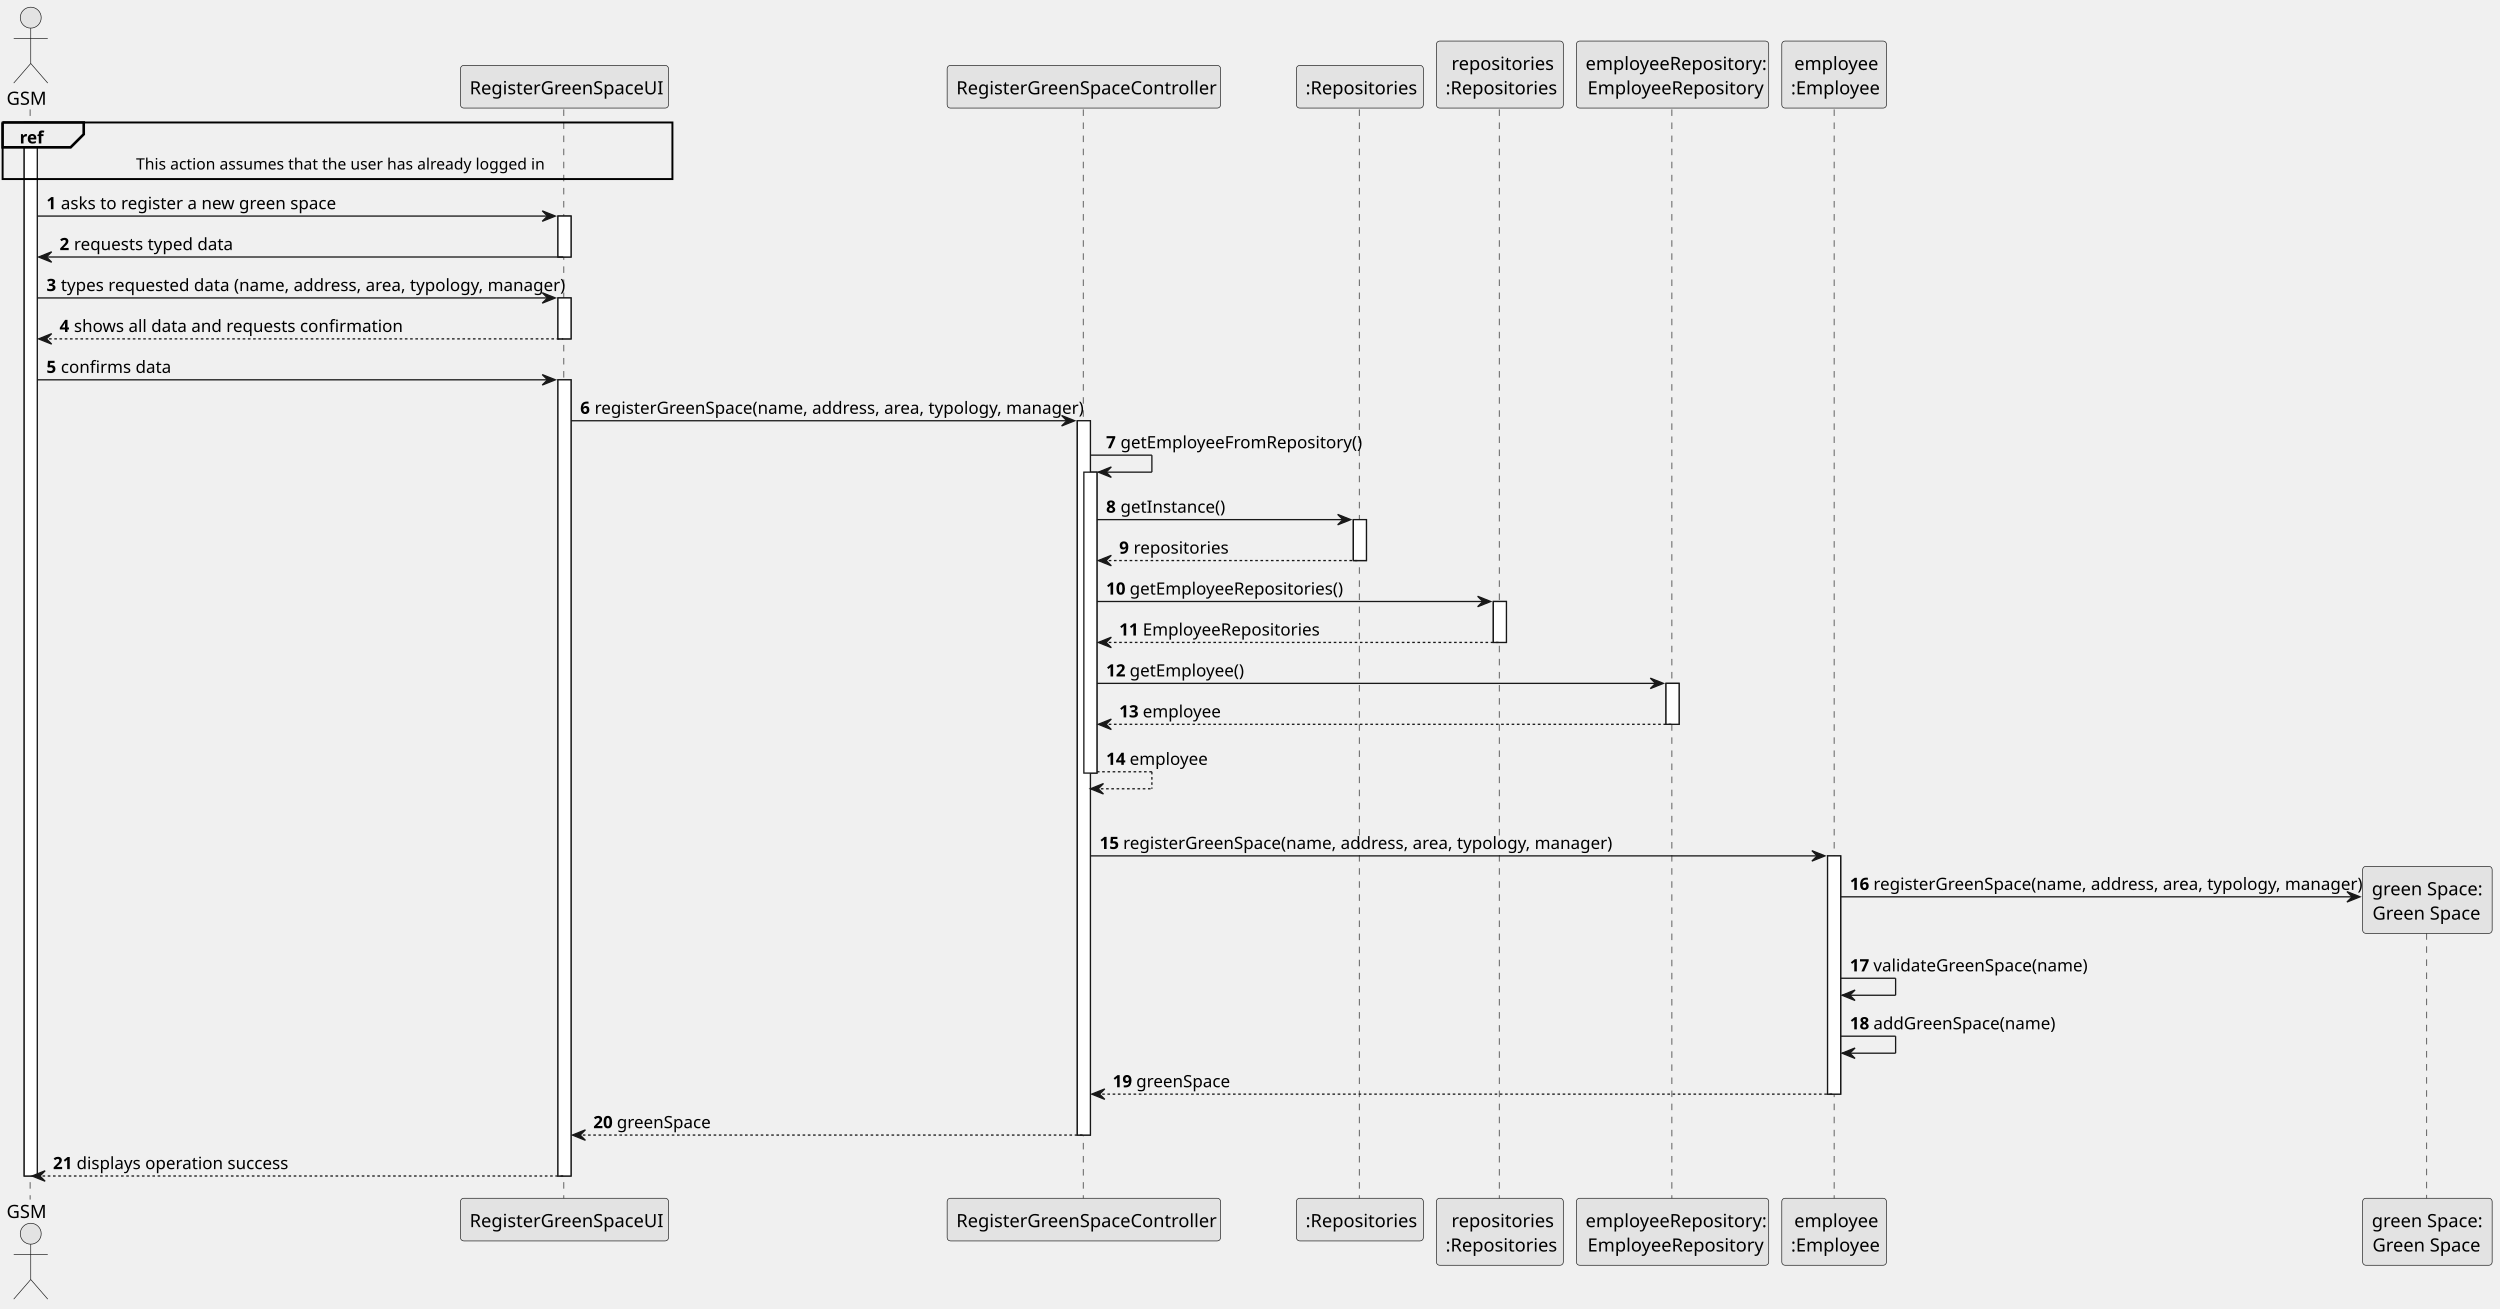
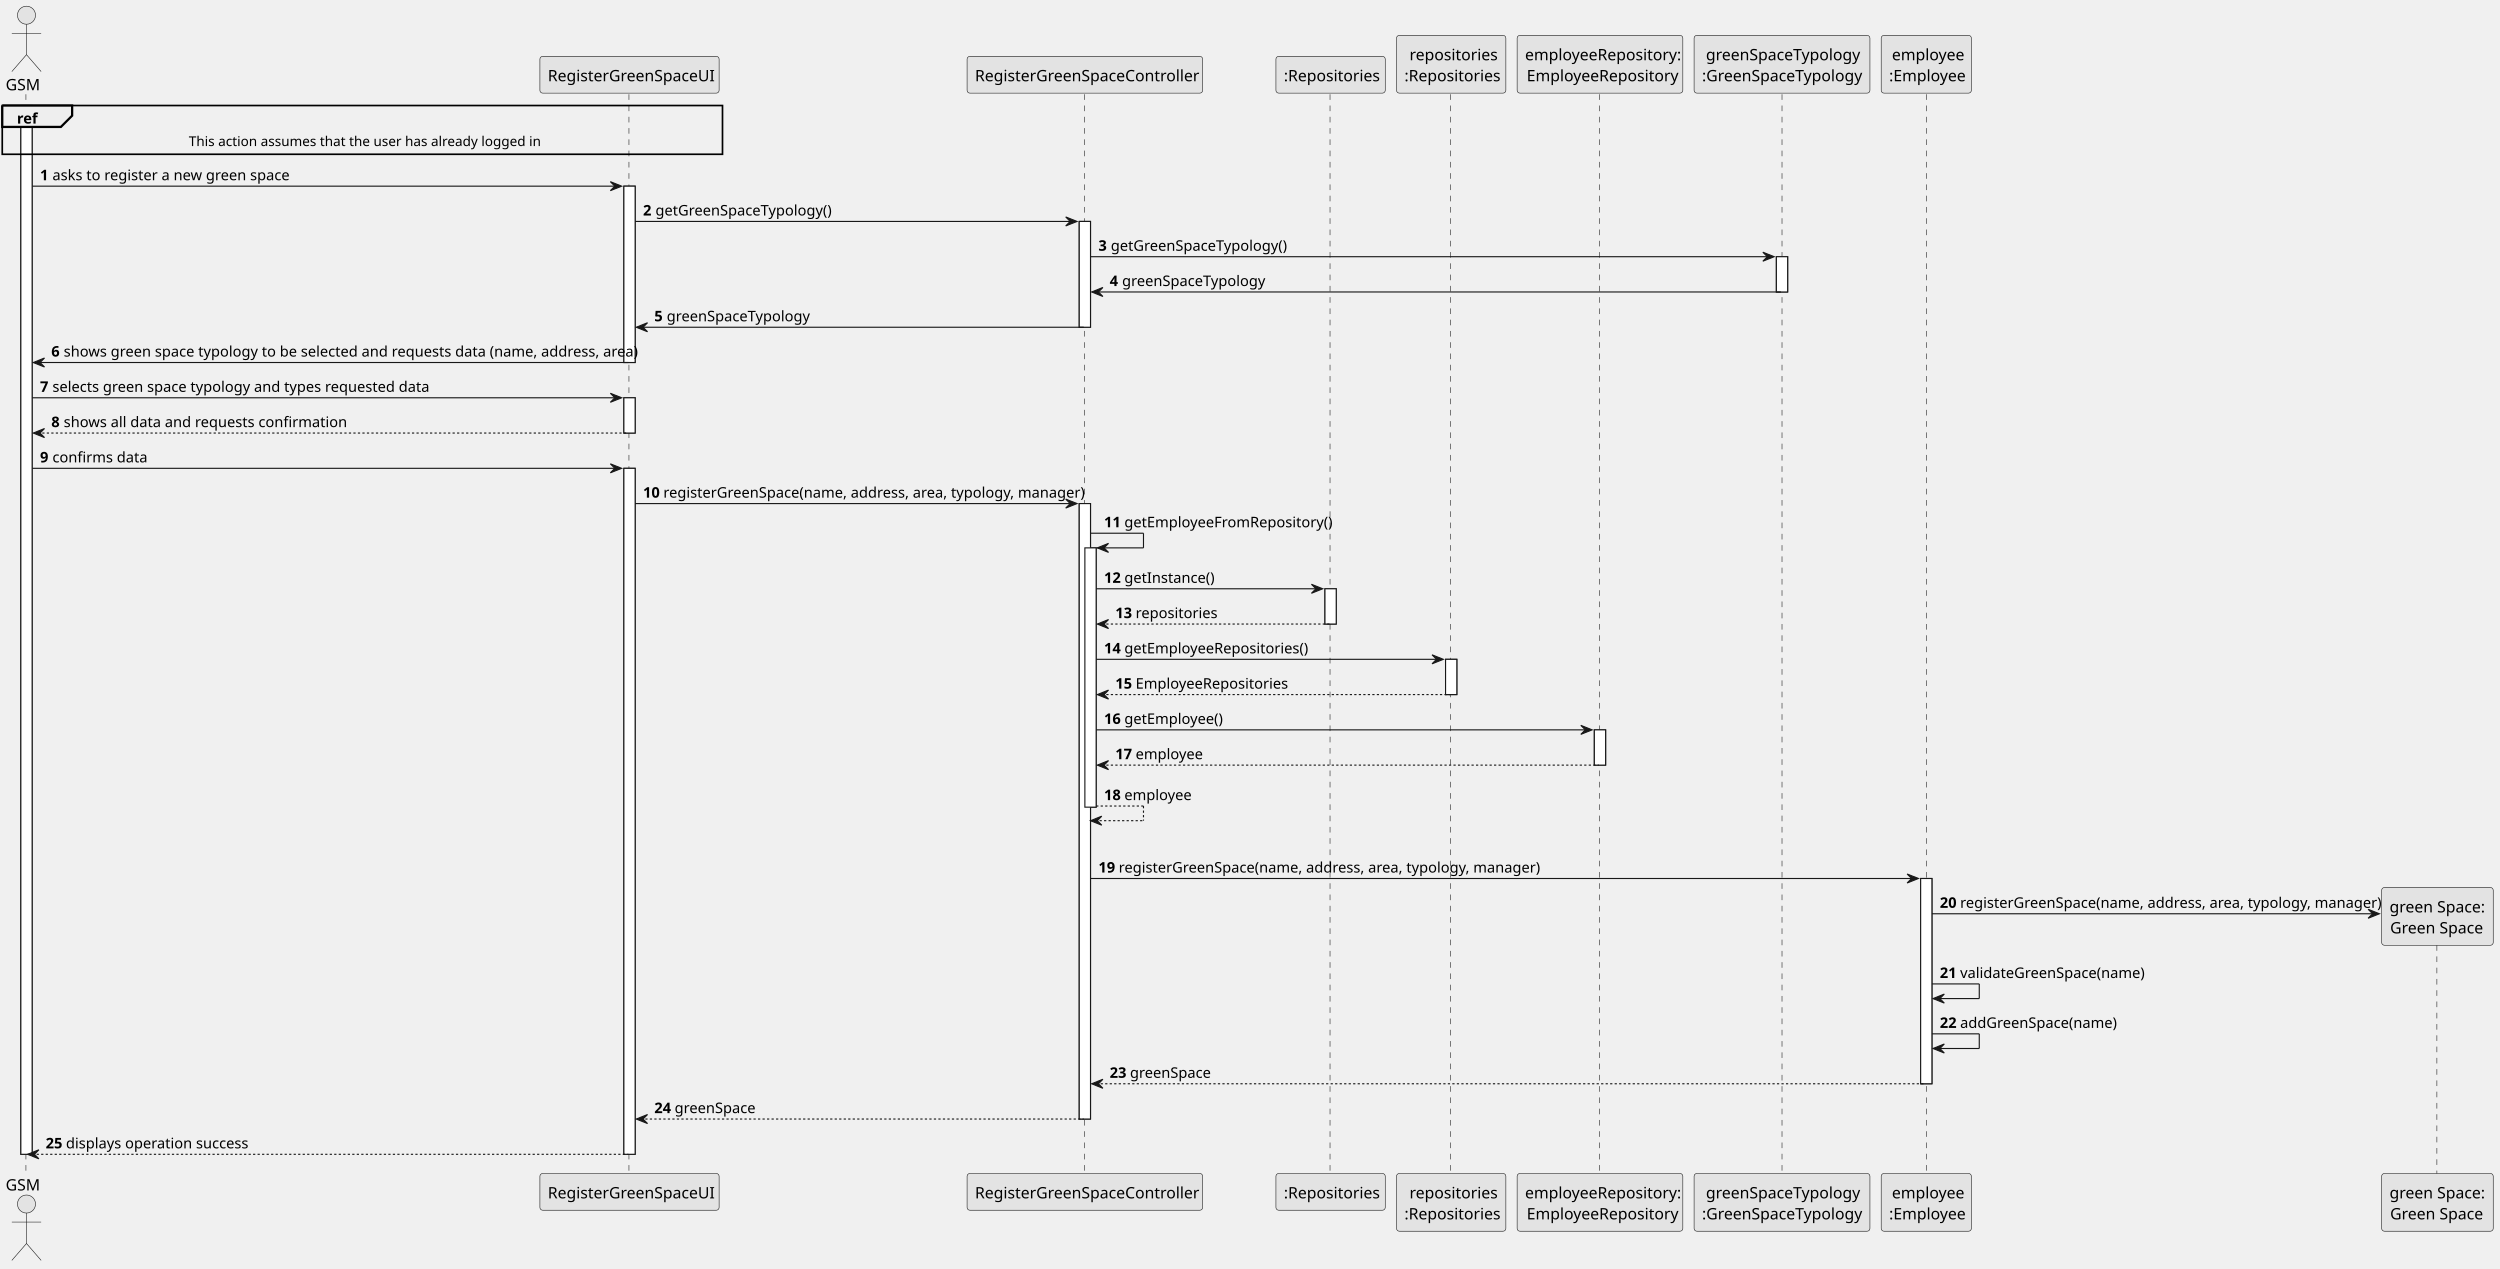
- <svg xmlns="http://www.w3.org/2000/svg" contentStyleType="text/css" height="1000px" preserveAspectRatio="none" style="width:1911px;height:1000px;background:#FFFFFF;" version="1.1" viewBox="0 0 1911 1000" width="1911px" zoomAndPan="magnify">
+ <svg xmlns="http://www.w3.org/2000/svg" contentStyleType="text/css" height="1125px" preserveAspectRatio="none" style="width:2218px;height:1125px;background:#FFFFFF;" version="1.1" viewBox="0 0 2218 1125" width="2218px" zoomAndPan="magnify">
  <defs />
  <g>
-     <rect fill="#FFFFFF" height="805.314" style="stroke:#181818;stroke-width:1.0;" width="10" x="18.5" y="93.621" />
-     <rect fill="#FFFFFF" height="31.291" style="stroke:#181818;stroke-width:1.0;" width="10" x="426.5" y="165.164" />
-     <rect fill="#FFFFFF" height="31.291" style="stroke:#181818;stroke-width:1.0;" width="10" x="426.5" y="227.746" />
-     <rect fill="#FFFFFF" height="608.607" style="stroke:#181818;stroke-width:1.0;" width="10" x="426.5" y="290.328" />
-     <rect fill="#FFFFFF" height="546.025" style="stroke:#181818;stroke-width:1.0;" width="10" x="823.5" y="321.619" />
-     <rect fill="#FFFFFF" height="230.037" style="stroke:#181818;stroke-width:1.0;" width="10" x="828.5" y="360.91" />
-     <rect fill="#FFFFFF" height="31.291" style="stroke:#181818;stroke-width:1.0;" width="10" x="1034.5" y="397.201" />
-     <rect fill="#FFFFFF" height="31.291" style="stroke:#181818;stroke-width:1.0;" width="10" x="1141.5" y="459.783" />
-     <rect fill="#FFFFFF" height="31.291" style="stroke:#181818;stroke-width:1.0;" width="10" x="1273.5" y="522.365" />
-     <rect fill="#FFFFFF" height="182.115" style="stroke:#181818;stroke-width:1.0;" width="10" x="1397" y="654.238" />
-     <line style="stroke:#181818;stroke-width:0.5;stroke-dasharray:5.0,5.0;" x1="23" x2="23" y1="83.621" y2="916.936" />
-     <line style="stroke:#181818;stroke-width:0.5;stroke-dasharray:5.0,5.0;" x1="431" x2="431" y1="83.621" y2="916.936" />
-     <line style="stroke:#181818;stroke-width:0.5;stroke-dasharray:5.0,5.0;" x1="828" x2="828" y1="83.621" y2="916.936" />
-     <line style="stroke:#181818;stroke-width:0.5;stroke-dasharray:5.0,5.0;" x1="1039" x2="1039" y1="83.621" y2="916.936" />
-     <line style="stroke:#181818;stroke-width:0.5;stroke-dasharray:5.0,5.0;" x1="1146" x2="1146" y1="83.621" y2="916.936" />
-     <line style="stroke:#181818;stroke-width:0.5;stroke-dasharray:5.0,5.0;" x1="1278" x2="1278" y1="83.621" y2="916.936" />
-     <line style="stroke:#181818;stroke-width:0.5;stroke-dasharray:5.0,5.0;" x1="1402" x2="1402" y1="83.621" y2="916.936" />
-     <line style="stroke:#181818;stroke-width:0.5;stroke-dasharray:5.0,5.0;" x1="1855" x2="1855" y1="703.359" y2="916.936" />
+     <rect fill="#FFFFFF" height="930.479" style="stroke:#181818;stroke-width:1.0;" width="10" x="18.5" y="93.621" />
+     <rect fill="#FFFFFF" height="156.455" style="stroke:#181818;stroke-width:1.0;" width="10" x="553.5" y="165.164" />
+     <rect fill="#FFFFFF" height="31.291" style="stroke:#181818;stroke-width:1.0;" width="10" x="553.5" y="352.91" />
+     <rect fill="#FFFFFF" height="608.607" style="stroke:#181818;stroke-width:1.0;" width="10" x="553.5" y="415.492" />
+     <rect fill="#FFFFFF" height="93.873" style="stroke:#181818;stroke-width:1.0;" width="10" x="957.5" y="196.455" />
+     <rect fill="#FFFFFF" height="546.025" style="stroke:#181818;stroke-width:1.0;" width="10" x="957.5" y="446.783" />
+     <rect fill="#FFFFFF" height="230.037" style="stroke:#181818;stroke-width:1.0;" width="10" x="962.5" y="486.074" />
+     <rect fill="#FFFFFF" height="31.291" style="stroke:#181818;stroke-width:1.0;" width="10" x="1175.5" y="522.365" />
+     <rect fill="#FFFFFF" height="31.291" style="stroke:#181818;stroke-width:1.0;" width="10" x="1282.5" y="584.947" />
+     <rect fill="#FFFFFF" height="31.291" style="stroke:#181818;stroke-width:1.0;" width="10" x="1414.5" y="647.529" />
+     <rect fill="#FFFFFF" height="31.291" style="stroke:#181818;stroke-width:1.0;" width="10" x="1576" y="227.746" />
+     <rect fill="#FFFFFF" height="182.115" style="stroke:#181818;stroke-width:1.0;" width="10" x="1704" y="779.402" />
+     <line style="stroke:#181818;stroke-width:0.5;stroke-dasharray:5.0,5.0;" x1="23" x2="23" y1="83.621" y2="1042.1" />
+     <line style="stroke:#181818;stroke-width:0.5;stroke-dasharray:5.0,5.0;" x1="558" x2="558" y1="83.621" y2="1042.1" />
+     <line style="stroke:#181818;stroke-width:0.5;stroke-dasharray:5.0,5.0;" x1="962" x2="962" y1="83.621" y2="1042.1" />
+     <line style="stroke:#181818;stroke-width:0.5;stroke-dasharray:5.0,5.0;" x1="1180" x2="1180" y1="83.621" y2="1042.1" />
+     <line style="stroke:#181818;stroke-width:0.5;stroke-dasharray:5.0,5.0;" x1="1287" x2="1287" y1="83.621" y2="1042.1" />
+     <line style="stroke:#181818;stroke-width:0.5;stroke-dasharray:5.0,5.0;" x1="1419" x2="1419" y1="83.621" y2="1042.1" />
+     <line style="stroke:#181818;stroke-width:0.5;stroke-dasharray:5.0,5.0;" x1="1581" x2="1581" y1="83.621" y2="1042.1" />
+     <line style="stroke:#181818;stroke-width:0.5;stroke-dasharray:5.0,5.0;" x1="1709" x2="1709" y1="83.621" y2="1042.1" />
+     <line style="stroke:#181818;stroke-width:0.5;stroke-dasharray:5.0,5.0;" x1="2162" x2="2162" y1="828.523" y2="1042.1" />
    <text fill="#000000" font-family="sans-serif" font-size="14" lengthAdjust="spacing" textLength="31" x="5" y="80.107">GSM</text>
    <ellipse cx="23.5" cy="13.5" fill="#E3E3E3" rx="8" ry="8" style="stroke:#181818;stroke-width:0.5;" />
    <path d="M23.5,21.5 L23.5,48.5 M10.5,29.5 L36.5,29.5 M23.5,48.5 L10.5,63.5 M23.5,48.5 L36.5,63.5 " fill="none" style="stroke:#181818;stroke-width:0.5;" />
-     <text fill="#000000" font-family="sans-serif" font-size="14" lengthAdjust="spacing" textLength="31" x="5" y="931.043">GSM</text>
-     <ellipse cx="23.5" cy="943.057" fill="#E3E3E3" rx="8" ry="8" style="stroke:#181818;stroke-width:0.5;" />
-     <path d="M23.5,951.057 L23.5,978.057 M10.5,959.057 L36.5,959.057 M23.5,978.057 L10.5,993.057 M23.5,978.057 L36.5,993.057 " fill="none" style="stroke:#181818;stroke-width:0.5;" />
-     <rect fill="#E3E3E3" height="32.621" rx="2.5" ry="2.5" style="stroke:#181818;stroke-width:0.5;" width="159" x="352" y="50" />
-     <text fill="#000000" font-family="sans-serif" font-size="14" lengthAdjust="spacing" textLength="145" x="359" y="72.107">RegisterGreenSpaceUI</text>
-     <rect fill="#E3E3E3" height="32.621" rx="2.5" ry="2.5" style="stroke:#181818;stroke-width:0.5;" width="159" x="352" y="915.936" />
-     <text fill="#000000" font-family="sans-serif" font-size="14" lengthAdjust="spacing" textLength="145" x="359" y="938.043">RegisterGreenSpaceUI</text>
-     <rect fill="#E3E3E3" height="32.621" rx="2.5" ry="2.5" style="stroke:#181818;stroke-width:0.5;" width="209" x="724" y="50" />
-     <text fill="#000000" font-family="sans-serif" font-size="14" lengthAdjust="spacing" textLength="195" x="731" y="72.107">RegisterGreenSpaceController</text>
-     <rect fill="#E3E3E3" height="32.621" rx="2.5" ry="2.5" style="stroke:#181818;stroke-width:0.5;" width="209" x="724" y="915.936" />
-     <text fill="#000000" font-family="sans-serif" font-size="14" lengthAdjust="spacing" textLength="195" x="731" y="938.043">RegisterGreenSpaceController</text>
-     <rect fill="#E3E3E3" height="32.621" rx="2.5" ry="2.5" style="stroke:#181818;stroke-width:0.5;" width="97" x="991" y="50" />
-     <text fill="#000000" font-family="sans-serif" font-size="14" lengthAdjust="spacing" textLength="83" x="998" y="72.107">:Repositories</text>
-     <rect fill="#E3E3E3" height="32.621" rx="2.5" ry="2.5" style="stroke:#181818;stroke-width:0.5;" width="97" x="991" y="915.936" />
-     <text fill="#000000" font-family="sans-serif" font-size="14" lengthAdjust="spacing" textLength="83" x="998" y="938.043">:Repositories</text>
-     <rect fill="#E3E3E3" height="51.242" rx="2.5" ry="2.5" style="stroke:#181818;stroke-width:0.5;" width="97" x="1098" y="31.379" />
-     <text fill="#000000" font-family="sans-serif" font-size="14" lengthAdjust="spacing" textLength="74" x="1109.5" y="53.486">repositories</text>
-     <text fill="#000000" font-family="sans-serif" font-size="14" lengthAdjust="spacing" textLength="83" x="1105" y="72.107">:Repositories</text>
-     <rect fill="#E3E3E3" height="51.242" rx="2.5" ry="2.5" style="stroke:#181818;stroke-width:0.5;" width="97" x="1098" y="915.936" />
-     <text fill="#000000" font-family="sans-serif" font-size="14" lengthAdjust="spacing" textLength="74" x="1109.5" y="938.043">repositories</text>
-     <text fill="#000000" font-family="sans-serif" font-size="14" lengthAdjust="spacing" textLength="83" x="1105" y="956.664">:Repositories</text>
-     <rect fill="#E3E3E3" height="51.242" rx="2.5" ry="2.5" style="stroke:#181818;stroke-width:0.5;" width="147" x="1205" y="31.379" />
-     <text fill="#000000" font-family="sans-serif" font-size="14" lengthAdjust="spacing" textLength="133" x="1212" y="53.486">employeeRepository:</text>
-     <text fill="#000000" font-family="sans-serif" font-size="14" lengthAdjust="spacing" textLength="130" x="1213.5" y="72.107">EmployeeRepository</text>
-     <rect fill="#E3E3E3" height="51.242" rx="2.5" ry="2.5" style="stroke:#181818;stroke-width:0.5;" width="147" x="1205" y="915.936" />
-     <text fill="#000000" font-family="sans-serif" font-size="14" lengthAdjust="spacing" textLength="133" x="1212" y="938.043">employeeRepository:</text>
-     <text fill="#000000" font-family="sans-serif" font-size="14" lengthAdjust="spacing" textLength="130" x="1213.5" y="956.664">EmployeeRepository</text>
-     <rect fill="#E3E3E3" height="51.242" rx="2.5" ry="2.5" style="stroke:#181818;stroke-width:0.5;" width="80" x="1362" y="31.379" />
-     <text fill="#000000" font-family="sans-serif" font-size="14" lengthAdjust="spacing" textLength="61" x="1371.5" y="53.486">employee</text>
-     <text fill="#000000" font-family="sans-serif" font-size="14" lengthAdjust="spacing" textLength="66" x="1369" y="72.107">:Employee</text>
-     <rect fill="#E3E3E3" height="51.242" rx="2.5" ry="2.5" style="stroke:#181818;stroke-width:0.5;" width="80" x="1362" y="915.936" />
-     <text fill="#000000" font-family="sans-serif" font-size="14" lengthAdjust="spacing" textLength="61" x="1371.5" y="938.043">employee</text>
-     <text fill="#000000" font-family="sans-serif" font-size="14" lengthAdjust="spacing" textLength="66" x="1369" y="956.664">:Employee</text>
-     <rect fill="#E3E3E3" height="51.242" rx="2.5" ry="2.5" style="stroke:#181818;stroke-width:0.5;" width="99" x="1806" y="915.936" />
-     <text fill="#000000" font-family="sans-serif" font-size="14" lengthAdjust="spacing" textLength="85" x="1813" y="938.043">green Space:</text>
-     <text fill="#000000" font-family="sans-serif" font-size="14" lengthAdjust="spacing" textLength="84" x="1813.5" y="956.664">Green Space</text>
-     <rect fill="#FFFFFF" height="805.314" style="stroke:#181818;stroke-width:1.0;" width="10" x="18.5" y="93.621" />
-     <rect fill="#FFFFFF" height="31.291" style="stroke:#181818;stroke-width:1.0;" width="10" x="426.5" y="165.164" />
-     <rect fill="#FFFFFF" height="31.291" style="stroke:#181818;stroke-width:1.0;" width="10" x="426.5" y="227.746" />
-     <rect fill="#FFFFFF" height="608.607" style="stroke:#181818;stroke-width:1.0;" width="10" x="426.5" y="290.328" />
-     <rect fill="#FFFFFF" height="546.025" style="stroke:#181818;stroke-width:1.0;" width="10" x="823.5" y="321.619" />
-     <rect fill="#FFFFFF" height="230.037" style="stroke:#181818;stroke-width:1.0;" width="10" x="828.5" y="360.91" />
-     <rect fill="#FFFFFF" height="31.291" style="stroke:#181818;stroke-width:1.0;" width="10" x="1034.5" y="397.201" />
-     <rect fill="#FFFFFF" height="31.291" style="stroke:#181818;stroke-width:1.0;" width="10" x="1141.5" y="459.783" />
-     <rect fill="#FFFFFF" height="31.291" style="stroke:#181818;stroke-width:1.0;" width="10" x="1273.5" y="522.365" />
-     <rect fill="#FFFFFF" height="182.115" style="stroke:#181818;stroke-width:1.0;" width="10" x="1397" y="654.238" />
-     <rect fill="none" height="43.252" style="stroke:#000000;stroke-width:1.5;" width="512" x="2" y="93.621" />
+     <text fill="#000000" font-family="sans-serif" font-size="14" lengthAdjust="spacing" textLength="31" x="5" y="1056.207">GSM</text>
+     <ellipse cx="23.5" cy="1068.221" fill="#E3E3E3" rx="8" ry="8" style="stroke:#181818;stroke-width:0.5;" />
+     <path d="M23.5,1076.221 L23.5,1103.221 M10.5,1084.221 L36.5,1084.221 M23.5,1103.221 L10.5,1118.221 M23.5,1103.221 L36.5,1118.221 " fill="none" style="stroke:#181818;stroke-width:0.5;" />
+     <rect fill="#E3E3E3" height="32.621" rx="2.5" ry="2.5" style="stroke:#181818;stroke-width:0.5;" width="159" x="479" y="50" />
+     <text fill="#000000" font-family="sans-serif" font-size="14" lengthAdjust="spacing" textLength="145" x="486" y="72.107">RegisterGreenSpaceUI</text>
+     <rect fill="#E3E3E3" height="32.621" rx="2.5" ry="2.5" style="stroke:#181818;stroke-width:0.5;" width="159" x="479" y="1041.1" />
+     <text fill="#000000" font-family="sans-serif" font-size="14" lengthAdjust="spacing" textLength="145" x="486" y="1063.207">RegisterGreenSpaceUI</text>
+     <rect fill="#E3E3E3" height="32.621" rx="2.5" ry="2.5" style="stroke:#181818;stroke-width:0.5;" width="209" x="858" y="50" />
+     <text fill="#000000" font-family="sans-serif" font-size="14" lengthAdjust="spacing" textLength="195" x="865" y="72.107">RegisterGreenSpaceController</text>
+     <rect fill="#E3E3E3" height="32.621" rx="2.5" ry="2.5" style="stroke:#181818;stroke-width:0.5;" width="209" x="858" y="1041.1" />
+     <text fill="#000000" font-family="sans-serif" font-size="14" lengthAdjust="spacing" textLength="195" x="865" y="1063.207">RegisterGreenSpaceController</text>
+     <rect fill="#E3E3E3" height="32.621" rx="2.5" ry="2.5" style="stroke:#181818;stroke-width:0.5;" width="97" x="1132" y="50" />
+     <text fill="#000000" font-family="sans-serif" font-size="14" lengthAdjust="spacing" textLength="83" x="1139" y="72.107">:Repositories</text>
+     <rect fill="#E3E3E3" height="32.621" rx="2.5" ry="2.5" style="stroke:#181818;stroke-width:0.5;" width="97" x="1132" y="1041.1" />
+     <text fill="#000000" font-family="sans-serif" font-size="14" lengthAdjust="spacing" textLength="83" x="1139" y="1063.207">:Repositories</text>
+     <rect fill="#E3E3E3" height="51.242" rx="2.5" ry="2.5" style="stroke:#181818;stroke-width:0.5;" width="97" x="1239" y="31.379" />
+     <text fill="#000000" font-family="sans-serif" font-size="14" lengthAdjust="spacing" textLength="74" x="1250.5" y="53.486">repositories</text>
+     <text fill="#000000" font-family="sans-serif" font-size="14" lengthAdjust="spacing" textLength="83" x="1246" y="72.107">:Repositories</text>
+     <rect fill="#E3E3E3" height="51.242" rx="2.5" ry="2.5" style="stroke:#181818;stroke-width:0.5;" width="97" x="1239" y="1041.1" />
+     <text fill="#000000" font-family="sans-serif" font-size="14" lengthAdjust="spacing" textLength="74" x="1250.5" y="1063.207">repositories</text>
+     <text fill="#000000" font-family="sans-serif" font-size="14" lengthAdjust="spacing" textLength="83" x="1246" y="1081.828">:Repositories</text>
+     <rect fill="#E3E3E3" height="51.242" rx="2.5" ry="2.5" style="stroke:#181818;stroke-width:0.5;" width="147" x="1346" y="31.379" />
+     <text fill="#000000" font-family="sans-serif" font-size="14" lengthAdjust="spacing" textLength="133" x="1353" y="53.486">employeeRepository:</text>
+     <text fill="#000000" font-family="sans-serif" font-size="14" lengthAdjust="spacing" textLength="130" x="1354.5" y="72.107">EmployeeRepository</text>
+     <rect fill="#E3E3E3" height="51.242" rx="2.5" ry="2.5" style="stroke:#181818;stroke-width:0.5;" width="147" x="1346" y="1041.1" />
+     <text fill="#000000" font-family="sans-serif" font-size="14" lengthAdjust="spacing" textLength="133" x="1353" y="1063.207">employeeRepository:</text>
+     <text fill="#000000" font-family="sans-serif" font-size="14" lengthAdjust="spacing" textLength="130" x="1354.5" y="1081.828">EmployeeRepository</text>
+     <rect fill="#E3E3E3" height="51.242" rx="2.5" ry="2.5" style="stroke:#181818;stroke-width:0.5;" width="156" x="1503" y="31.379" />
+     <text fill="#000000" font-family="sans-serif" font-size="14" lengthAdjust="spacing" textLength="135" x="1513.5" y="53.486">greenSpaceTypology</text>
+     <text fill="#000000" font-family="sans-serif" font-size="14" lengthAdjust="spacing" textLength="142" x="1510" y="72.107">:GreenSpaceTypology</text>
+     <rect fill="#E3E3E3" height="51.242" rx="2.5" ry="2.5" style="stroke:#181818;stroke-width:0.5;" width="156" x="1503" y="1041.1" />
+     <text fill="#000000" font-family="sans-serif" font-size="14" lengthAdjust="spacing" textLength="135" x="1513.5" y="1063.207">greenSpaceTypology</text>
+     <text fill="#000000" font-family="sans-serif" font-size="14" lengthAdjust="spacing" textLength="142" x="1510" y="1081.828">:GreenSpaceTypology</text>
+     <rect fill="#E3E3E3" height="51.242" rx="2.5" ry="2.5" style="stroke:#181818;stroke-width:0.5;" width="80" x="1669" y="31.379" />
+     <text fill="#000000" font-family="sans-serif" font-size="14" lengthAdjust="spacing" textLength="61" x="1678.5" y="53.486">employee</text>
+     <text fill="#000000" font-family="sans-serif" font-size="14" lengthAdjust="spacing" textLength="66" x="1676" y="72.107">:Employee</text>
+     <rect fill="#E3E3E3" height="51.242" rx="2.5" ry="2.5" style="stroke:#181818;stroke-width:0.5;" width="80" x="1669" y="1041.1" />
+     <text fill="#000000" font-family="sans-serif" font-size="14" lengthAdjust="spacing" textLength="61" x="1678.5" y="1063.207">employee</text>
+     <text fill="#000000" font-family="sans-serif" font-size="14" lengthAdjust="spacing" textLength="66" x="1676" y="1081.828">:Employee</text>
+     <rect fill="#E3E3E3" height="51.242" rx="2.5" ry="2.5" style="stroke:#181818;stroke-width:0.5;" width="99" x="2113" y="1041.1" />
+     <text fill="#000000" font-family="sans-serif" font-size="14" lengthAdjust="spacing" textLength="85" x="2120" y="1063.207">green Space:</text>
+     <text fill="#000000" font-family="sans-serif" font-size="14" lengthAdjust="spacing" textLength="84" x="2120.5" y="1081.828">Green Space</text>
+     <rect fill="#FFFFFF" height="930.479" style="stroke:#181818;stroke-width:1.0;" width="10" x="18.5" y="93.621" />
+     <rect fill="#FFFFFF" height="156.455" style="stroke:#181818;stroke-width:1.0;" width="10" x="553.5" y="165.164" />
+     <rect fill="#FFFFFF" height="31.291" style="stroke:#181818;stroke-width:1.0;" width="10" x="553.5" y="352.91" />
+     <rect fill="#FFFFFF" height="608.607" style="stroke:#181818;stroke-width:1.0;" width="10" x="553.5" y="415.492" />
+     <rect fill="#FFFFFF" height="93.873" style="stroke:#181818;stroke-width:1.0;" width="10" x="957.5" y="196.455" />
+     <rect fill="#FFFFFF" height="546.025" style="stroke:#181818;stroke-width:1.0;" width="10" x="957.5" y="446.783" />
+     <rect fill="#FFFFFF" height="230.037" style="stroke:#181818;stroke-width:1.0;" width="10" x="962.5" y="486.074" />
+     <rect fill="#FFFFFF" height="31.291" style="stroke:#181818;stroke-width:1.0;" width="10" x="1175.5" y="522.365" />
+     <rect fill="#FFFFFF" height="31.291" style="stroke:#181818;stroke-width:1.0;" width="10" x="1282.5" y="584.947" />
+     <rect fill="#FFFFFF" height="31.291" style="stroke:#181818;stroke-width:1.0;" width="10" x="1414.5" y="647.529" />
+     <rect fill="#FFFFFF" height="31.291" style="stroke:#181818;stroke-width:1.0;" width="10" x="1576" y="227.746" />
+     <rect fill="#FFFFFF" height="182.115" style="stroke:#181818;stroke-width:1.0;" width="10" x="1704" y="779.402" />
+     <rect fill="none" height="43.252" style="stroke:#000000;stroke-width:1.5;" width="639" x="2" y="93.621" />
    <path d="M2,93.621 L64,93.621 L64,102.621 L54,112.621 L2,112.621 L2,93.621 " fill="#EEEEEE" style="stroke:#000000;stroke-width:2.0;" />
    <text fill="#000000" font-family="sans-serif" font-size="13" font-weight="bold" lengthAdjust="spacing" textLength="17" x="15" y="109.649">ref</text>
-     <text fill="#000000" font-family="sans-serif" font-size="12" lengthAdjust="spacing" textLength="308" x="104" y="129.57">This action assumes that the user has already logged in</text>
-     <polygon fill="#181818" points="414.5,161.164,424.5,165.164,414.5,169.164,418.5,165.164" style="stroke:#181818;stroke-width:1.0;" />
-     <line style="stroke:#181818;stroke-width:1.0;" x1="28.5" x2="420.5" y1="165.164" y2="165.164" />
+     <text fill="#000000" font-family="sans-serif" font-size="12" lengthAdjust="spacing" textLength="308" x="167.5" y="129.57">This action assumes that the user has already logged in</text>
+     <polygon fill="#181818" points="541.5,161.164,551.5,165.164,541.5,169.164,545.5,165.164" style="stroke:#181818;stroke-width:1.0;" />
+     <line style="stroke:#181818;stroke-width:1.0;" x1="28.5" x2="547.5" y1="165.164" y2="165.164" />
    <text fill="#000000" font-family="sans-serif" font-size="13" font-weight="bold" lengthAdjust="spacing" textLength="7" x="35.5" y="159.901">1</text>
    <text fill="#000000" font-family="sans-serif" font-size="13" lengthAdjust="spacing" textLength="203" x="46.5" y="159.901">asks to register a new green space</text>
-     <polygon fill="#181818" points="39.5,192.455,29.5,196.455,39.5,200.455,35.5,196.455" style="stroke:#181818;stroke-width:1.0;" />
-     <line style="stroke:#181818;stroke-width:1.0;" x1="33.5" x2="430.5" y1="196.455" y2="196.455" />
-     <text fill="#000000" font-family="sans-serif" font-size="13" font-weight="bold" lengthAdjust="spacing" textLength="7" x="45.5" y="191.192">2</text>
-     <text fill="#000000" font-family="sans-serif" font-size="13" lengthAdjust="spacing" textLength="115" x="56.5" y="191.192">requests typed data</text>
-     <polygon fill="#181818" points="414.5,223.746,424.5,227.746,414.5,231.746,418.5,227.746" style="stroke:#181818;stroke-width:1.0;" />
-     <line style="stroke:#181818;stroke-width:1.0;" x1="28.5" x2="420.5" y1="227.746" y2="227.746" />
-     <text fill="#000000" font-family="sans-serif" font-size="13" font-weight="bold" lengthAdjust="spacing" textLength="7" x="35.5" y="222.483">3</text>
-     <text fill="#000000" font-family="sans-serif" font-size="13" lengthAdjust="spacing" textLength="368" x="46.5" y="222.483">types requested data (name, address, area, typology, manager)</text>
-     <polygon fill="#181818" points="39.5,255.037,29.5,259.037,39.5,263.037,35.5,259.037" style="stroke:#181818;stroke-width:1.0;" />
-     <line style="stroke:#181818;stroke-width:1.0;stroke-dasharray:2.0,2.0;" x1="33.5" x2="430.5" y1="259.037" y2="259.037" />
-     <text fill="#000000" font-family="sans-serif" font-size="13" font-weight="bold" lengthAdjust="spacing" textLength="7" x="45.5" y="253.774">4</text>
-     <text fill="#000000" font-family="sans-serif" font-size="13" lengthAdjust="spacing" textLength="236" x="56.5" y="253.774">shows all data and requests confirmation</text>
-     <polygon fill="#181818" points="414.5,286.328,424.5,290.328,414.5,294.328,418.5,290.328" style="stroke:#181818;stroke-width:1.0;" />
-     <line style="stroke:#181818;stroke-width:1.0;" x1="28.5" x2="420.5" y1="290.328" y2="290.328" />
-     <text fill="#000000" font-family="sans-serif" font-size="13" font-weight="bold" lengthAdjust="spacing" textLength="7" x="35.5" y="285.065">5</text>
-     <text fill="#000000" font-family="sans-serif" font-size="13" lengthAdjust="spacing" textLength="78" x="46.5" y="285.065">confirms data</text>
-     <polygon fill="#181818" points="811.5,317.619,821.5,321.619,811.5,325.619,815.5,321.619" style="stroke:#181818;stroke-width:1.0;" />
-     <line style="stroke:#181818;stroke-width:1.0;" x1="436.5" x2="817.5" y1="321.619" y2="321.619" />
-     <text fill="#000000" font-family="sans-serif" font-size="13" font-weight="bold" lengthAdjust="spacing" textLength="7" x="443.5" y="316.356">6</text>
-     <text fill="#000000" font-family="sans-serif" font-size="13" lengthAdjust="spacing" textLength="357" x="454.5" y="316.356">registerGreenSpace(name, address, area, typology, manager)</text>
-     <line style="stroke:#181818;stroke-width:1.0;" x1="833.5" x2="880.5" y1="347.91" y2="347.91" />
-     <line style="stroke:#181818;stroke-width:1.0;" x1="880.5" x2="880.5" y1="347.91" y2="360.91" />
-     <line style="stroke:#181818;stroke-width:1.0;" x1="839.5" x2="880.5" y1="360.91" y2="360.91" />
-     <polygon fill="#181818" points="849.5,356.91,839.5,360.91,849.5,364.91,845.5,360.91" style="stroke:#181818;stroke-width:1.0;" />
-     <text fill="#000000" font-family="sans-serif" font-size="13" font-weight="bold" lengthAdjust="spacing" textLength="7" x="845.5" y="342.647">7</text>
-     <text fill="#000000" font-family="sans-serif" font-size="13" lengthAdjust="spacing" textLength="176" x="856.5" y="342.647">getEmployeeFromRepository()</text>
-     <polygon fill="#181818" points="1022.5,393.201,1032.5,397.201,1022.5,401.201,1026.5,397.201" style="stroke:#181818;stroke-width:1.0;" />
-     <line style="stroke:#181818;stroke-width:1.0;" x1="838.5" x2="1028.5" y1="397.201" y2="397.201" />
-     <text fill="#000000" font-family="sans-serif" font-size="13" font-weight="bold" lengthAdjust="spacing" textLength="7" x="845.5" y="391.938">8</text>
-     <text fill="#000000" font-family="sans-serif" font-size="13" lengthAdjust="spacing" textLength="75" x="856.5" y="391.938">getInstance()</text>
-     <polygon fill="#181818" points="849.5,424.492,839.5,428.492,849.5,432.492,845.5,428.492" style="stroke:#181818;stroke-width:1.0;" />
-     <line style="stroke:#181818;stroke-width:1.0;stroke-dasharray:2.0,2.0;" x1="843.5" x2="1038.5" y1="428.492" y2="428.492" />
-     <text fill="#000000" font-family="sans-serif" font-size="13" font-weight="bold" lengthAdjust="spacing" textLength="7" x="855.5" y="423.229">9</text>
-     <text fill="#000000" font-family="sans-serif" font-size="13" lengthAdjust="spacing" textLength="67" x="866.5" y="423.229">repositories</text>
-     <polygon fill="#181818" points="1129.5,455.783,1139.5,459.783,1129.5,463.783,1133.5,459.783" style="stroke:#181818;stroke-width:1.0;" />
-     <line style="stroke:#181818;stroke-width:1.0;" x1="838.5" x2="1135.5" y1="459.783" y2="459.783" />
-     <text fill="#000000" font-family="sans-serif" font-size="13" font-weight="bold" lengthAdjust="spacing" textLength="14" x="845.5" y="454.521">10</text>
-     <text fill="#000000" font-family="sans-serif" font-size="13" lengthAdjust="spacing" textLength="156" x="863.5" y="454.521">getEmployeeRepositories()</text>
-     <polygon fill="#181818" points="849.5,487.074,839.5,491.074,849.5,495.074,845.5,491.074" style="stroke:#181818;stroke-width:1.0;" />
-     <line style="stroke:#181818;stroke-width:1.0;stroke-dasharray:2.0,2.0;" x1="843.5" x2="1145.5" y1="491.074" y2="491.074" />
-     <text fill="#000000" font-family="sans-serif" font-size="13" font-weight="bold" lengthAdjust="spacing" textLength="14" x="855.5" y="485.812">11</text>
-     <text fill="#000000" font-family="sans-serif" font-size="13" lengthAdjust="spacing" textLength="130" x="873.5" y="485.812">EmployeeRepositories</text>
-     <polygon fill="#181818" points="1261.5,518.365,1271.5,522.365,1261.5,526.365,1265.5,522.365" style="stroke:#181818;stroke-width:1.0;" />
-     <line style="stroke:#181818;stroke-width:1.0;" x1="838.5" x2="1267.5" y1="522.365" y2="522.365" />
-     <text fill="#000000" font-family="sans-serif" font-size="13" font-weight="bold" lengthAdjust="spacing" textLength="14" x="845.5" y="517.102">12</text>
-     <text fill="#000000" font-family="sans-serif" font-size="13" lengthAdjust="spacing" textLength="84" x="863.5" y="517.102">getEmployee()</text>
-     <polygon fill="#181818" points="849.5,549.656,839.5,553.656,849.5,557.656,845.5,553.656" style="stroke:#181818;stroke-width:1.0;" />
-     <line style="stroke:#181818;stroke-width:1.0;stroke-dasharray:2.0,2.0;" x1="843.5" x2="1277.5" y1="553.656" y2="553.656" />
-     <text fill="#000000" font-family="sans-serif" font-size="13" font-weight="bold" lengthAdjust="spacing" textLength="14" x="855.5" y="548.394">13</text>
-     <text fill="#000000" font-family="sans-serif" font-size="13" lengthAdjust="spacing" textLength="56" x="873.5" y="548.394">employee</text>
-     <line style="stroke:#181818;stroke-width:1.0;stroke-dasharray:2.0,2.0;" x1="838.5" x2="880.5" y1="589.947" y2="589.947" />
-     <line style="stroke:#181818;stroke-width:1.0;stroke-dasharray:2.0,2.0;" x1="880.5" x2="880.5" y1="589.947" y2="602.947" />
-     <line style="stroke:#181818;stroke-width:1.0;stroke-dasharray:2.0,2.0;" x1="833.5" x2="880.5" y1="602.947" y2="602.947" />
-     <polygon fill="#181818" points="843.5,598.947,833.5,602.947,843.5,606.947,839.5,602.947" style="stroke:#181818;stroke-width:1.0;" />
-     <text fill="#000000" font-family="sans-serif" font-size="13" font-weight="bold" lengthAdjust="spacing" textLength="14" x="845.5" y="584.685">14</text>
-     <text fill="#000000" font-family="sans-serif" font-size="13" lengthAdjust="spacing" textLength="56" x="863.5" y="584.685">employee</text>
-     <polygon fill="#181818" points="1385,650.238,1395,654.238,1385,658.238,1389,654.238" style="stroke:#181818;stroke-width:1.0;" />
-     <line style="stroke:#181818;stroke-width:1.0;" x1="833.5" x2="1391" y1="654.238" y2="654.238" />
-     <text fill="#000000" font-family="sans-serif" font-size="13" font-weight="bold" lengthAdjust="spacing" textLength="14" x="840.5" y="648.976">15</text>
-     <text fill="#000000" font-family="sans-serif" font-size="13" lengthAdjust="spacing" textLength="357" x="858.5" y="648.976">registerGreenSpace(name, address, area, typology, manager)</text>
-     <polygon fill="#181818" points="1794,681.529,1804,685.529,1794,689.529,1798,685.529" style="stroke:#181818;stroke-width:1.0;" />
-     <line style="stroke:#181818;stroke-width:1.0;" x1="1407" x2="1800" y1="685.529" y2="685.529" />
-     <text fill="#000000" font-family="sans-serif" font-size="13" font-weight="bold" lengthAdjust="spacing" textLength="14" x="1414" y="680.267">16</text>
-     <text fill="#000000" font-family="sans-serif" font-size="13" lengthAdjust="spacing" textLength="357" x="1432" y="680.267">registerGreenSpace(name, address, area, typology, manager)</text>
-     <rect fill="#E3E3E3" height="51.242" rx="2.5" ry="2.5" style="stroke:#181818;stroke-width:0.5;" width="99" x="1806" y="662.238" />
-     <text fill="#000000" font-family="sans-serif" font-size="14" lengthAdjust="spacing" textLength="85" x="1813" y="684.346">green Space:</text>
-     <text fill="#000000" font-family="sans-serif" font-size="14" lengthAdjust="spacing" textLength="84" x="1813.5" y="702.967">Green Space</text>
-     <line style="stroke:#181818;stroke-width:1.0;" x1="1407" x2="1449" y1="747.771" y2="747.771" />
-     <line style="stroke:#181818;stroke-width:1.0;" x1="1449" x2="1449" y1="747.771" y2="760.771" />
-     <line style="stroke:#181818;stroke-width:1.0;" x1="1408" x2="1449" y1="760.771" y2="760.771" />
-     <polygon fill="#181818" points="1418,756.771,1408,760.771,1418,764.771,1414,760.771" style="stroke:#181818;stroke-width:1.0;" />
-     <text fill="#000000" font-family="sans-serif" font-size="13" font-weight="bold" lengthAdjust="spacing" textLength="14" x="1414" y="742.509">17</text>
-     <text fill="#000000" font-family="sans-serif" font-size="13" lengthAdjust="spacing" textLength="155" x="1432" y="742.509">validateGreenSpace(name)</text>
-     <line style="stroke:#181818;stroke-width:1.0;" x1="1407" x2="1449" y1="792.062" y2="792.062" />
-     <line style="stroke:#181818;stroke-width:1.0;" x1="1449" x2="1449" y1="792.062" y2="805.062" />
-     <line style="stroke:#181818;stroke-width:1.0;" x1="1408" x2="1449" y1="805.062" y2="805.062" />
-     <polygon fill="#181818" points="1418,801.062,1408,805.062,1418,809.062,1414,805.062" style="stroke:#181818;stroke-width:1.0;" />
-     <text fill="#000000" font-family="sans-serif" font-size="13" font-weight="bold" lengthAdjust="spacing" textLength="14" x="1414" y="786.8">18</text>
-     <text fill="#000000" font-family="sans-serif" font-size="13" lengthAdjust="spacing" textLength="133" x="1432" y="786.8">addGreenSpace(name)</text>
-     <polygon fill="#181818" points="844.5,832.354,834.5,836.354,844.5,840.354,840.5,836.354" style="stroke:#181818;stroke-width:1.0;" />
-     <line style="stroke:#181818;stroke-width:1.0;stroke-dasharray:2.0,2.0;" x1="838.5" x2="1401" y1="836.354" y2="836.354" />
-     <text fill="#000000" font-family="sans-serif" font-size="13" font-weight="bold" lengthAdjust="spacing" textLength="14" x="850.5" y="831.091">19</text>
-     <text fill="#000000" font-family="sans-serif" font-size="13" lengthAdjust="spacing" textLength="69" x="868.5" y="831.091">greenSpace</text>
-     <polygon fill="#181818" points="447.5,863.644,437.5,867.644,447.5,871.644,443.5,867.644" style="stroke:#181818;stroke-width:1.0;" />
-     <line style="stroke:#181818;stroke-width:1.0;stroke-dasharray:2.0,2.0;" x1="441.5" x2="827.5" y1="867.644" y2="867.644" />
-     <text fill="#000000" font-family="sans-serif" font-size="13" font-weight="bold" lengthAdjust="spacing" textLength="14" x="453.5" y="862.382">20</text>
-     <text fill="#000000" font-family="sans-serif" font-size="13" lengthAdjust="spacing" textLength="69" x="471.5" y="862.382">greenSpace</text>
-     <polygon fill="#181818" points="34.5,894.936,24.5,898.936,34.5,902.936,30.5,898.936" style="stroke:#181818;stroke-width:1.0;" />
-     <line style="stroke:#181818;stroke-width:1.0;stroke-dasharray:2.0,2.0;" x1="28.5" x2="430.5" y1="898.936" y2="898.936" />
-     <text fill="#000000" font-family="sans-serif" font-size="13" font-weight="bold" lengthAdjust="spacing" textLength="14" x="40.5" y="893.673">21</text>
-     <text fill="#000000" font-family="sans-serif" font-size="13" lengthAdjust="spacing" textLength="158" x="58.5" y="893.673">displays operation success</text>
+     <polygon fill="#181818" points="945.5,192.455,955.5,196.455,945.5,200.455,949.5,196.455" style="stroke:#181818;stroke-width:1.0;" />
+     <line style="stroke:#181818;stroke-width:1.0;" x1="563.5" x2="951.5" y1="196.455" y2="196.455" />
+     <text fill="#000000" font-family="sans-serif" font-size="13" font-weight="bold" lengthAdjust="spacing" textLength="7" x="570.5" y="191.192">2</text>
+     <text fill="#000000" font-family="sans-serif" font-size="13" lengthAdjust="spacing" textLength="150" x="581.5" y="191.192">getGreenSpaceTypology()</text>
+     <polygon fill="#181818" points="1564,223.746,1574,227.746,1564,231.746,1568,227.746" style="stroke:#181818;stroke-width:1.0;" />
+     <line style="stroke:#181818;stroke-width:1.0;" x1="967.5" x2="1570" y1="227.746" y2="227.746" />
+     <text fill="#000000" font-family="sans-serif" font-size="13" font-weight="bold" lengthAdjust="spacing" textLength="7" x="974.5" y="222.483">3</text>
+     <text fill="#000000" font-family="sans-serif" font-size="13" lengthAdjust="spacing" textLength="150" x="985.5" y="222.483">getGreenSpaceTypology()</text>
+     <polygon fill="#181818" points="978.5,255.037,968.5,259.037,978.5,263.037,974.5,259.037" style="stroke:#181818;stroke-width:1.0;" />
+     <line style="stroke:#181818;stroke-width:1.0;" x1="972.5" x2="1580" y1="259.037" y2="259.037" />
+     <text fill="#000000" font-family="sans-serif" font-size="13" font-weight="bold" lengthAdjust="spacing" textLength="7" x="984.5" y="253.774">4</text>
+     <text fill="#000000" font-family="sans-serif" font-size="13" lengthAdjust="spacing" textLength="121" x="995.5" y="253.774">greenSpaceTypology</text>
+     <polygon fill="#181818" points="574.5,286.328,564.5,290.328,574.5,294.328,570.5,290.328" style="stroke:#181818;stroke-width:1.0;" />
+     <line style="stroke:#181818;stroke-width:1.0;" x1="568.5" x2="961.5" y1="290.328" y2="290.328" />
+     <text fill="#000000" font-family="sans-serif" font-size="13" font-weight="bold" lengthAdjust="spacing" textLength="7" x="580.5" y="285.065">5</text>
+     <text fill="#000000" font-family="sans-serif" font-size="13" lengthAdjust="spacing" textLength="121" x="591.5" y="285.065">greenSpaceTypology</text>
+     <polygon fill="#181818" points="39.5,317.619,29.5,321.619,39.5,325.619,35.5,321.619" style="stroke:#181818;stroke-width:1.0;" />
+     <line style="stroke:#181818;stroke-width:1.0;" x1="33.5" x2="557.5" y1="321.619" y2="321.619" />
+     <text fill="#000000" font-family="sans-serif" font-size="13" font-weight="bold" lengthAdjust="spacing" textLength="7" x="45.5" y="316.356">6</text>
+     <text fill="#000000" font-family="sans-serif" font-size="13" lengthAdjust="spacing" textLength="490" x="56.5" y="316.356">shows green space typology to be selected and requests data (name, address, area)</text>
+     <polygon fill="#181818" points="541.5,348.91,551.5,352.91,541.5,356.91,545.5,352.91" style="stroke:#181818;stroke-width:1.0;" />
+     <line style="stroke:#181818;stroke-width:1.0;" x1="28.5" x2="547.5" y1="352.91" y2="352.91" />
+     <text fill="#000000" font-family="sans-serif" font-size="13" font-weight="bold" lengthAdjust="spacing" textLength="7" x="35.5" y="347.647">7</text>
+     <text fill="#000000" font-family="sans-serif" font-size="13" lengthAdjust="spacing" textLength="321" x="46.5" y="347.647">selects green space typology and types requested data</text>
+     <polygon fill="#181818" points="39.5,380.201,29.5,384.201,39.5,388.201,35.5,384.201" style="stroke:#181818;stroke-width:1.0;" />
+     <line style="stroke:#181818;stroke-width:1.0;stroke-dasharray:2.0,2.0;" x1="33.5" x2="557.5" y1="384.201" y2="384.201" />
+     <text fill="#000000" font-family="sans-serif" font-size="13" font-weight="bold" lengthAdjust="spacing" textLength="7" x="45.5" y="378.938">8</text>
+     <text fill="#000000" font-family="sans-serif" font-size="13" lengthAdjust="spacing" textLength="236" x="56.5" y="378.938">shows all data and requests confirmation</text>
+     <polygon fill="#181818" points="541.5,411.492,551.5,415.492,541.5,419.492,545.5,415.492" style="stroke:#181818;stroke-width:1.0;" />
+     <line style="stroke:#181818;stroke-width:1.0;" x1="28.5" x2="547.5" y1="415.492" y2="415.492" />
+     <text fill="#000000" font-family="sans-serif" font-size="13" font-weight="bold" lengthAdjust="spacing" textLength="7" x="35.5" y="410.229">9</text>
+     <text fill="#000000" font-family="sans-serif" font-size="13" lengthAdjust="spacing" textLength="78" x="46.5" y="410.229">confirms data</text>
+     <polygon fill="#181818" points="945.5,442.783,955.5,446.783,945.5,450.783,949.5,446.783" style="stroke:#181818;stroke-width:1.0;" />
+     <line style="stroke:#181818;stroke-width:1.0;" x1="563.5" x2="951.5" y1="446.783" y2="446.783" />
+     <text fill="#000000" font-family="sans-serif" font-size="13" font-weight="bold" lengthAdjust="spacing" textLength="14" x="570.5" y="441.521">10</text>
+     <text fill="#000000" font-family="sans-serif" font-size="13" lengthAdjust="spacing" textLength="357" x="588.5" y="441.521">registerGreenSpace(name, address, area, typology, manager)</text>
+     <line style="stroke:#181818;stroke-width:1.0;" x1="967.5" x2="1014.5" y1="473.074" y2="473.074" />
+     <line style="stroke:#181818;stroke-width:1.0;" x1="1014.5" x2="1014.5" y1="473.074" y2="486.074" />
+     <line style="stroke:#181818;stroke-width:1.0;" x1="973.5" x2="1014.5" y1="486.074" y2="486.074" />
+     <polygon fill="#181818" points="983.5,482.074,973.5,486.074,983.5,490.074,979.5,486.074" style="stroke:#181818;stroke-width:1.0;" />
+     <text fill="#000000" font-family="sans-serif" font-size="13" font-weight="bold" lengthAdjust="spacing" textLength="14" x="979.5" y="467.812">11</text>
+     <text fill="#000000" font-family="sans-serif" font-size="13" lengthAdjust="spacing" textLength="176" x="997.5" y="467.812">getEmployeeFromRepository()</text>
+     <polygon fill="#181818" points="1163.5,518.365,1173.5,522.365,1163.5,526.365,1167.5,522.365" style="stroke:#181818;stroke-width:1.0;" />
+     <line style="stroke:#181818;stroke-width:1.0;" x1="972.5" x2="1169.5" y1="522.365" y2="522.365" />
+     <text fill="#000000" font-family="sans-serif" font-size="13" font-weight="bold" lengthAdjust="spacing" textLength="14" x="979.5" y="517.102">12</text>
+     <text fill="#000000" font-family="sans-serif" font-size="13" lengthAdjust="spacing" textLength="75" x="997.5" y="517.102">getInstance()</text>
+     <polygon fill="#181818" points="983.5,549.656,973.5,553.656,983.5,557.656,979.5,553.656" style="stroke:#181818;stroke-width:1.0;" />
+     <line style="stroke:#181818;stroke-width:1.0;stroke-dasharray:2.0,2.0;" x1="977.5" x2="1179.5" y1="553.656" y2="553.656" />
+     <text fill="#000000" font-family="sans-serif" font-size="13" font-weight="bold" lengthAdjust="spacing" textLength="14" x="989.5" y="548.394">13</text>
+     <text fill="#000000" font-family="sans-serif" font-size="13" lengthAdjust="spacing" textLength="67" x="1007.5" y="548.394">repositories</text>
+     <polygon fill="#181818" points="1270.5,580.947,1280.5,584.947,1270.5,588.947,1274.5,584.947" style="stroke:#181818;stroke-width:1.0;" />
+     <line style="stroke:#181818;stroke-width:1.0;" x1="972.5" x2="1276.5" y1="584.947" y2="584.947" />
+     <text fill="#000000" font-family="sans-serif" font-size="13" font-weight="bold" lengthAdjust="spacing" textLength="14" x="979.5" y="579.685">14</text>
+     <text fill="#000000" font-family="sans-serif" font-size="13" lengthAdjust="spacing" textLength="156" x="997.5" y="579.685">getEmployeeRepositories()</text>
+     <polygon fill="#181818" points="983.5,612.238,973.5,616.238,983.5,620.238,979.5,616.238" style="stroke:#181818;stroke-width:1.0;" />
+     <line style="stroke:#181818;stroke-width:1.0;stroke-dasharray:2.0,2.0;" x1="977.5" x2="1286.5" y1="616.238" y2="616.238" />
+     <text fill="#000000" font-family="sans-serif" font-size="13" font-weight="bold" lengthAdjust="spacing" textLength="14" x="989.5" y="610.976">15</text>
+     <text fill="#000000" font-family="sans-serif" font-size="13" lengthAdjust="spacing" textLength="130" x="1007.5" y="610.976">EmployeeRepositories</text>
+     <polygon fill="#181818" points="1402.5,643.529,1412.5,647.529,1402.5,651.529,1406.5,647.529" style="stroke:#181818;stroke-width:1.0;" />
+     <line style="stroke:#181818;stroke-width:1.0;" x1="972.5" x2="1408.5" y1="647.529" y2="647.529" />
+     <text fill="#000000" font-family="sans-serif" font-size="13" font-weight="bold" lengthAdjust="spacing" textLength="14" x="979.5" y="642.267">16</text>
+     <text fill="#000000" font-family="sans-serif" font-size="13" lengthAdjust="spacing" textLength="84" x="997.5" y="642.267">getEmployee()</text>
+     <polygon fill="#181818" points="983.5,674.82,973.5,678.82,983.5,682.82,979.5,678.82" style="stroke:#181818;stroke-width:1.0;" />
+     <line style="stroke:#181818;stroke-width:1.0;stroke-dasharray:2.0,2.0;" x1="977.5" x2="1418.5" y1="678.82" y2="678.82" />
+     <text fill="#000000" font-family="sans-serif" font-size="13" font-weight="bold" lengthAdjust="spacing" textLength="14" x="989.5" y="673.558">17</text>
+     <text fill="#000000" font-family="sans-serif" font-size="13" lengthAdjust="spacing" textLength="56" x="1007.5" y="673.558">employee</text>
+     <line style="stroke:#181818;stroke-width:1.0;stroke-dasharray:2.0,2.0;" x1="972.5" x2="1014.5" y1="715.111" y2="715.111" />
+     <line style="stroke:#181818;stroke-width:1.0;stroke-dasharray:2.0,2.0;" x1="1014.5" x2="1014.5" y1="715.111" y2="728.111" />
+     <line style="stroke:#181818;stroke-width:1.0;stroke-dasharray:2.0,2.0;" x1="967.5" x2="1014.5" y1="728.111" y2="728.111" />
+     <polygon fill="#181818" points="977.5,724.111,967.5,728.111,977.5,732.111,973.5,728.111" style="stroke:#181818;stroke-width:1.0;" />
+     <text fill="#000000" font-family="sans-serif" font-size="13" font-weight="bold" lengthAdjust="spacing" textLength="14" x="979.5" y="709.849">18</text>
+     <text fill="#000000" font-family="sans-serif" font-size="13" lengthAdjust="spacing" textLength="56" x="997.5" y="709.849">employee</text>
+     <polygon fill="#181818" points="1692,775.402,1702,779.402,1692,783.402,1696,779.402" style="stroke:#181818;stroke-width:1.0;" />
+     <line style="stroke:#181818;stroke-width:1.0;" x1="967.5" x2="1698" y1="779.402" y2="779.402" />
+     <text fill="#000000" font-family="sans-serif" font-size="13" font-weight="bold" lengthAdjust="spacing" textLength="14" x="974.5" y="774.14">19</text>
+     <text fill="#000000" font-family="sans-serif" font-size="13" lengthAdjust="spacing" textLength="357" x="992.5" y="774.14">registerGreenSpace(name, address, area, typology, manager)</text>
+     <polygon fill="#181818" points="2101,806.693,2111,810.693,2101,814.693,2105,810.693" style="stroke:#181818;stroke-width:1.0;" />
+     <line style="stroke:#181818;stroke-width:1.0;" x1="1714" x2="2107" y1="810.693" y2="810.693" />
+     <text fill="#000000" font-family="sans-serif" font-size="13" font-weight="bold" lengthAdjust="spacing" textLength="14" x="1721" y="805.431">20</text>
+     <text fill="#000000" font-family="sans-serif" font-size="13" lengthAdjust="spacing" textLength="357" x="1739" y="805.431">registerGreenSpace(name, address, area, typology, manager)</text>
+     <rect fill="#E3E3E3" height="51.242" rx="2.5" ry="2.5" style="stroke:#181818;stroke-width:0.5;" width="99" x="2113" y="787.402" />
+     <text fill="#000000" font-family="sans-serif" font-size="14" lengthAdjust="spacing" textLength="85" x="2120" y="809.51">green Space:</text>
+     <text fill="#000000" font-family="sans-serif" font-size="14" lengthAdjust="spacing" textLength="84" x="2120.5" y="828.131">Green Space</text>
+     <line style="stroke:#181818;stroke-width:1.0;" x1="1714" x2="1756" y1="872.936" y2="872.936" />
+     <line style="stroke:#181818;stroke-width:1.0;" x1="1756" x2="1756" y1="872.936" y2="885.936" />
+     <line style="stroke:#181818;stroke-width:1.0;" x1="1715" x2="1756" y1="885.936" y2="885.936" />
+     <polygon fill="#181818" points="1725,881.936,1715,885.936,1725,889.936,1721,885.936" style="stroke:#181818;stroke-width:1.0;" />
+     <text fill="#000000" font-family="sans-serif" font-size="13" font-weight="bold" lengthAdjust="spacing" textLength="14" x="1721" y="867.673">21</text>
+     <text fill="#000000" font-family="sans-serif" font-size="13" lengthAdjust="spacing" textLength="155" x="1739" y="867.673">validateGreenSpace(name)</text>
+     <line style="stroke:#181818;stroke-width:1.0;" x1="1714" x2="1756" y1="917.227" y2="917.227" />
+     <line style="stroke:#181818;stroke-width:1.0;" x1="1756" x2="1756" y1="917.227" y2="930.227" />
+     <line style="stroke:#181818;stroke-width:1.0;" x1="1715" x2="1756" y1="930.227" y2="930.227" />
+     <polygon fill="#181818" points="1725,926.227,1715,930.227,1725,934.227,1721,930.227" style="stroke:#181818;stroke-width:1.0;" />
+     <text fill="#000000" font-family="sans-serif" font-size="13" font-weight="bold" lengthAdjust="spacing" textLength="14" x="1721" y="911.964">22</text>
+     <text fill="#000000" font-family="sans-serif" font-size="13" lengthAdjust="spacing" textLength="133" x="1739" y="911.964">addGreenSpace(name)</text>
+     <polygon fill="#181818" points="978.5,957.518,968.5,961.518,978.5,965.518,974.5,961.518" style="stroke:#181818;stroke-width:1.0;" />
+     <line style="stroke:#181818;stroke-width:1.0;stroke-dasharray:2.0,2.0;" x1="972.5" x2="1708" y1="961.518" y2="961.518" />
+     <text fill="#000000" font-family="sans-serif" font-size="13" font-weight="bold" lengthAdjust="spacing" textLength="14" x="984.5" y="956.255">23</text>
+     <text fill="#000000" font-family="sans-serif" font-size="13" lengthAdjust="spacing" textLength="69" x="1002.5" y="956.255">greenSpace</text>
+     <polygon fill="#181818" points="574.5,988.809,564.5,992.809,574.5,996.809,570.5,992.809" style="stroke:#181818;stroke-width:1.0;" />
+     <line style="stroke:#181818;stroke-width:1.0;stroke-dasharray:2.0,2.0;" x1="568.5" x2="961.5" y1="992.809" y2="992.809" />
+     <text fill="#000000" font-family="sans-serif" font-size="13" font-weight="bold" lengthAdjust="spacing" textLength="14" x="580.5" y="987.546">24</text>
+     <text fill="#000000" font-family="sans-serif" font-size="13" lengthAdjust="spacing" textLength="69" x="598.5" y="987.546">greenSpace</text>
+     <polygon fill="#181818" points="34.5,1020.1,24.5,1024.1,34.5,1028.1,30.5,1024.1" style="stroke:#181818;stroke-width:1.0;" />
+     <line style="stroke:#181818;stroke-width:1.0;stroke-dasharray:2.0,2.0;" x1="28.5" x2="557.5" y1="1024.1" y2="1024.1" />
+     <text fill="#000000" font-family="sans-serif" font-size="13" font-weight="bold" lengthAdjust="spacing" textLength="14" x="40.5" y="1018.837">25</text>
+     <text fill="#000000" font-family="sans-serif" font-size="13" lengthAdjust="spacing" textLength="158" x="58.5" y="1018.837">displays operation success</text>
  </g>
</svg>
